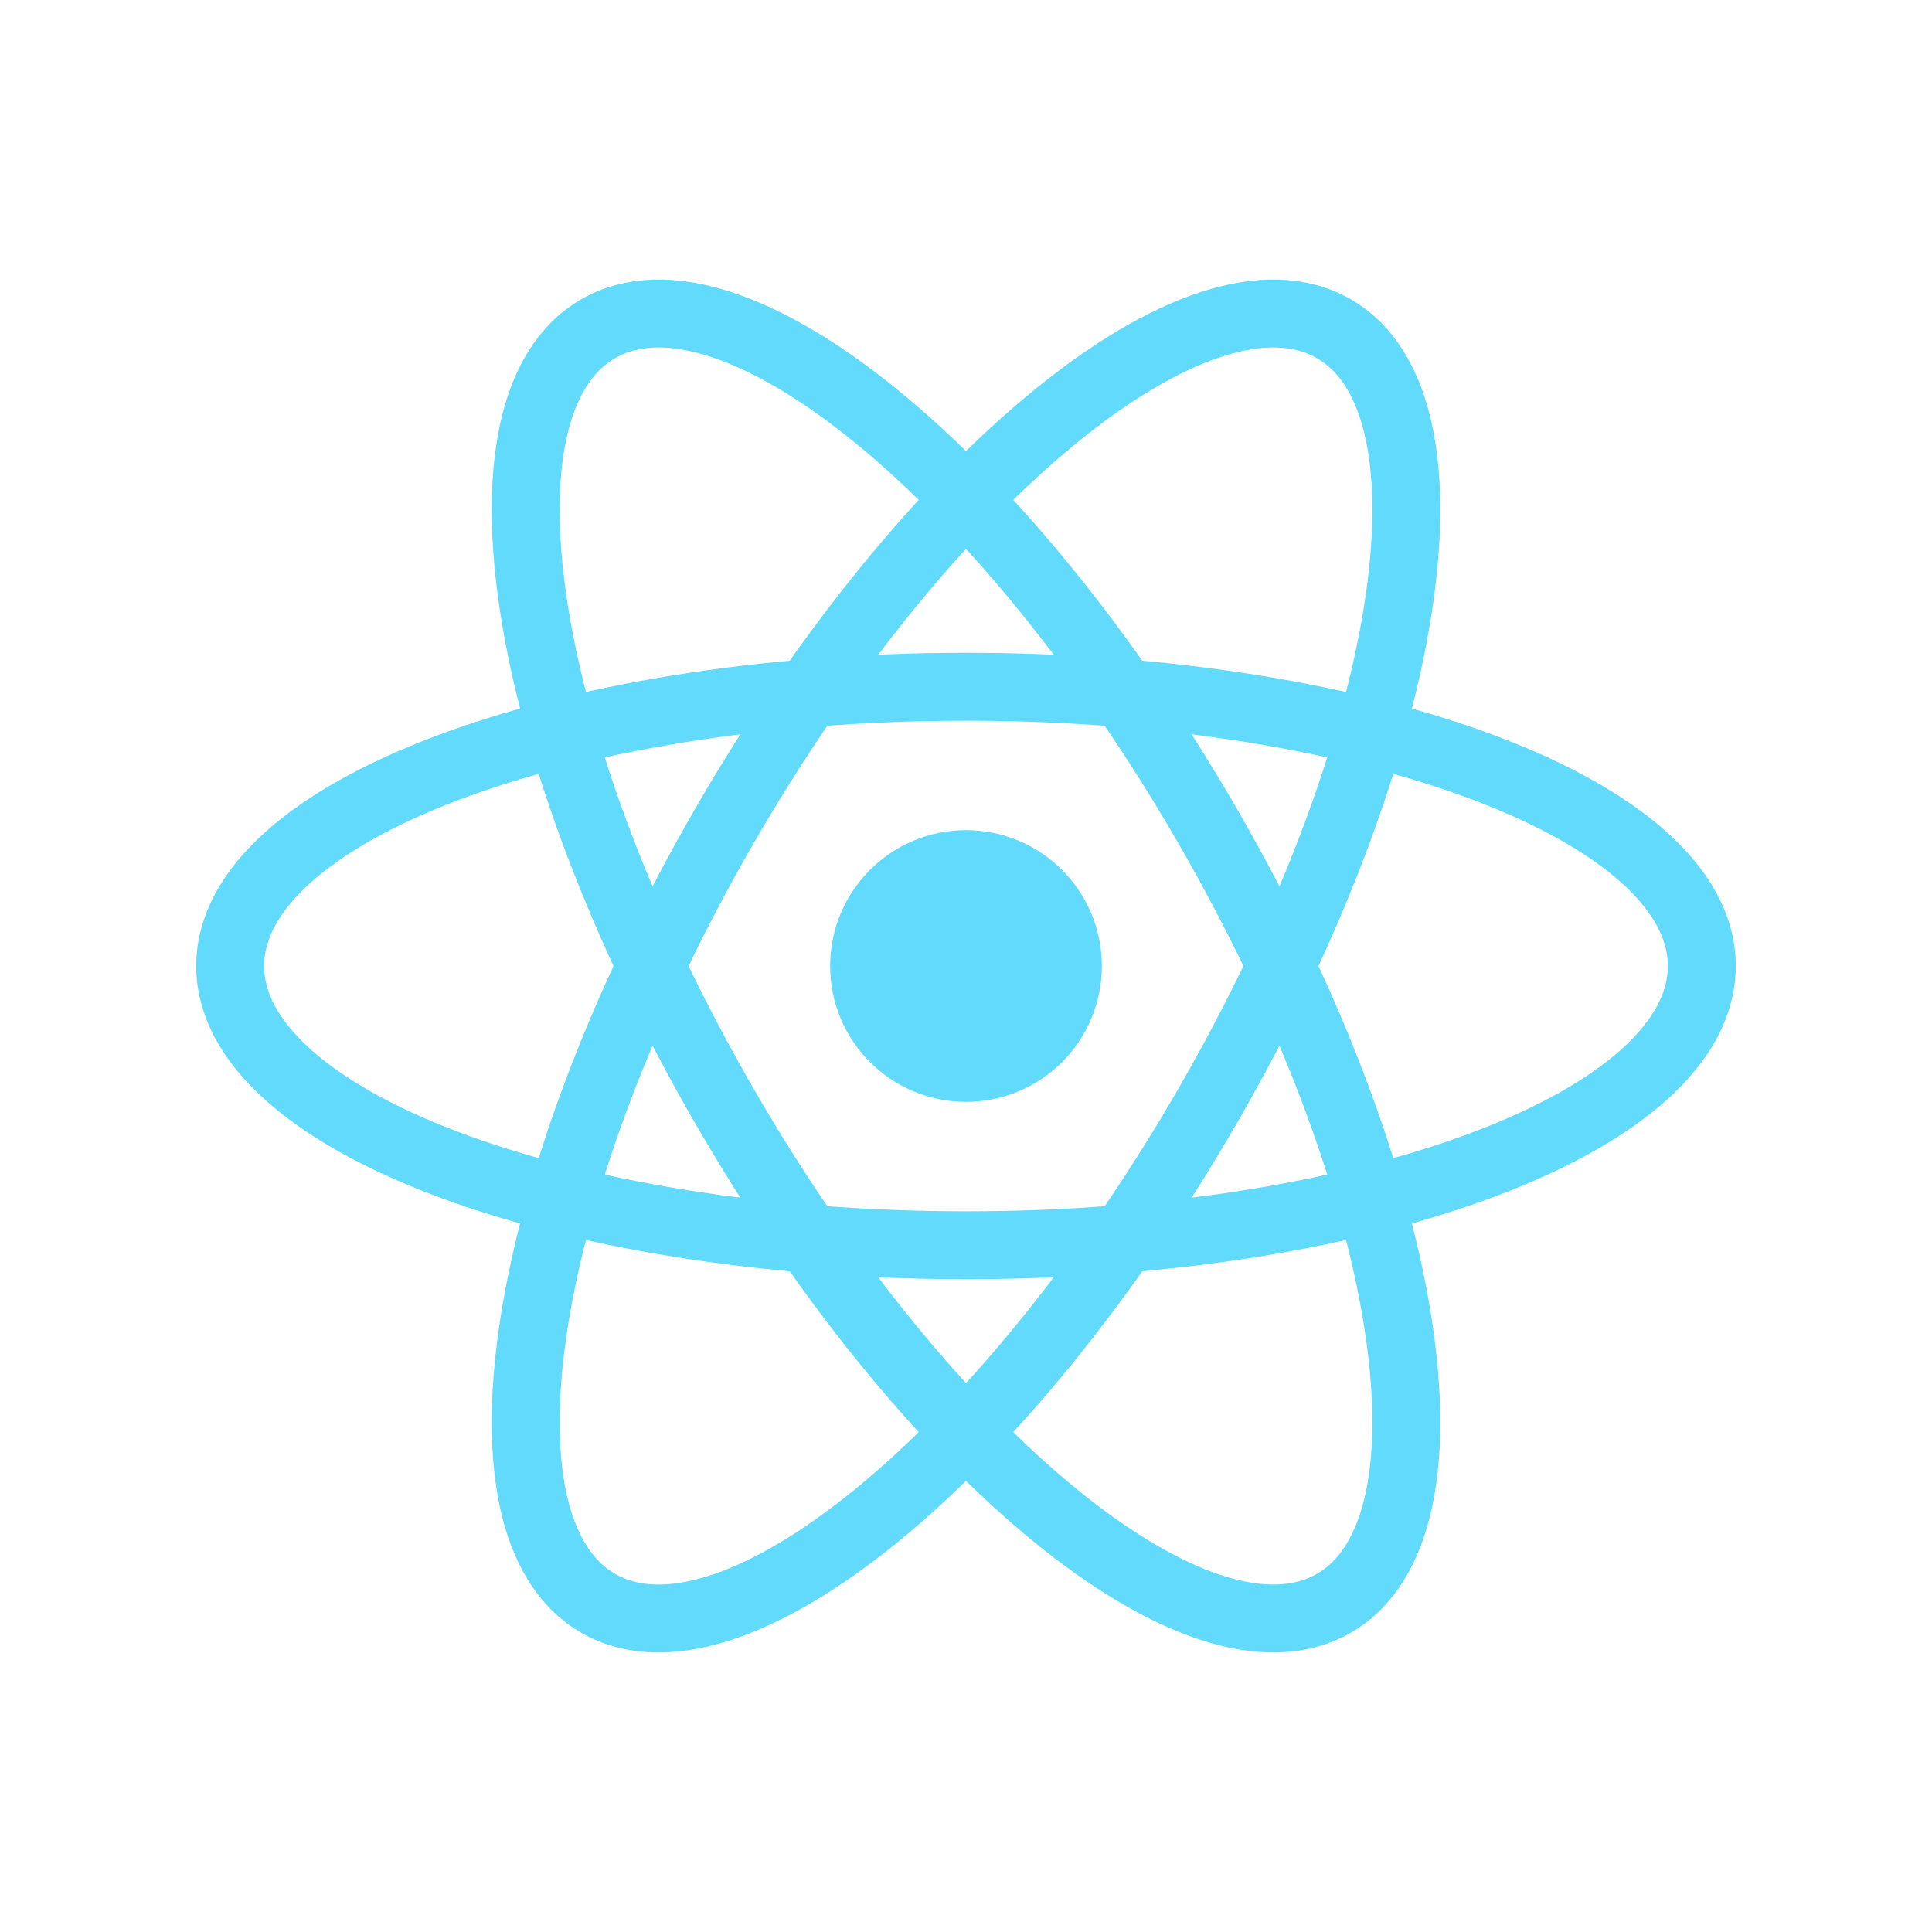
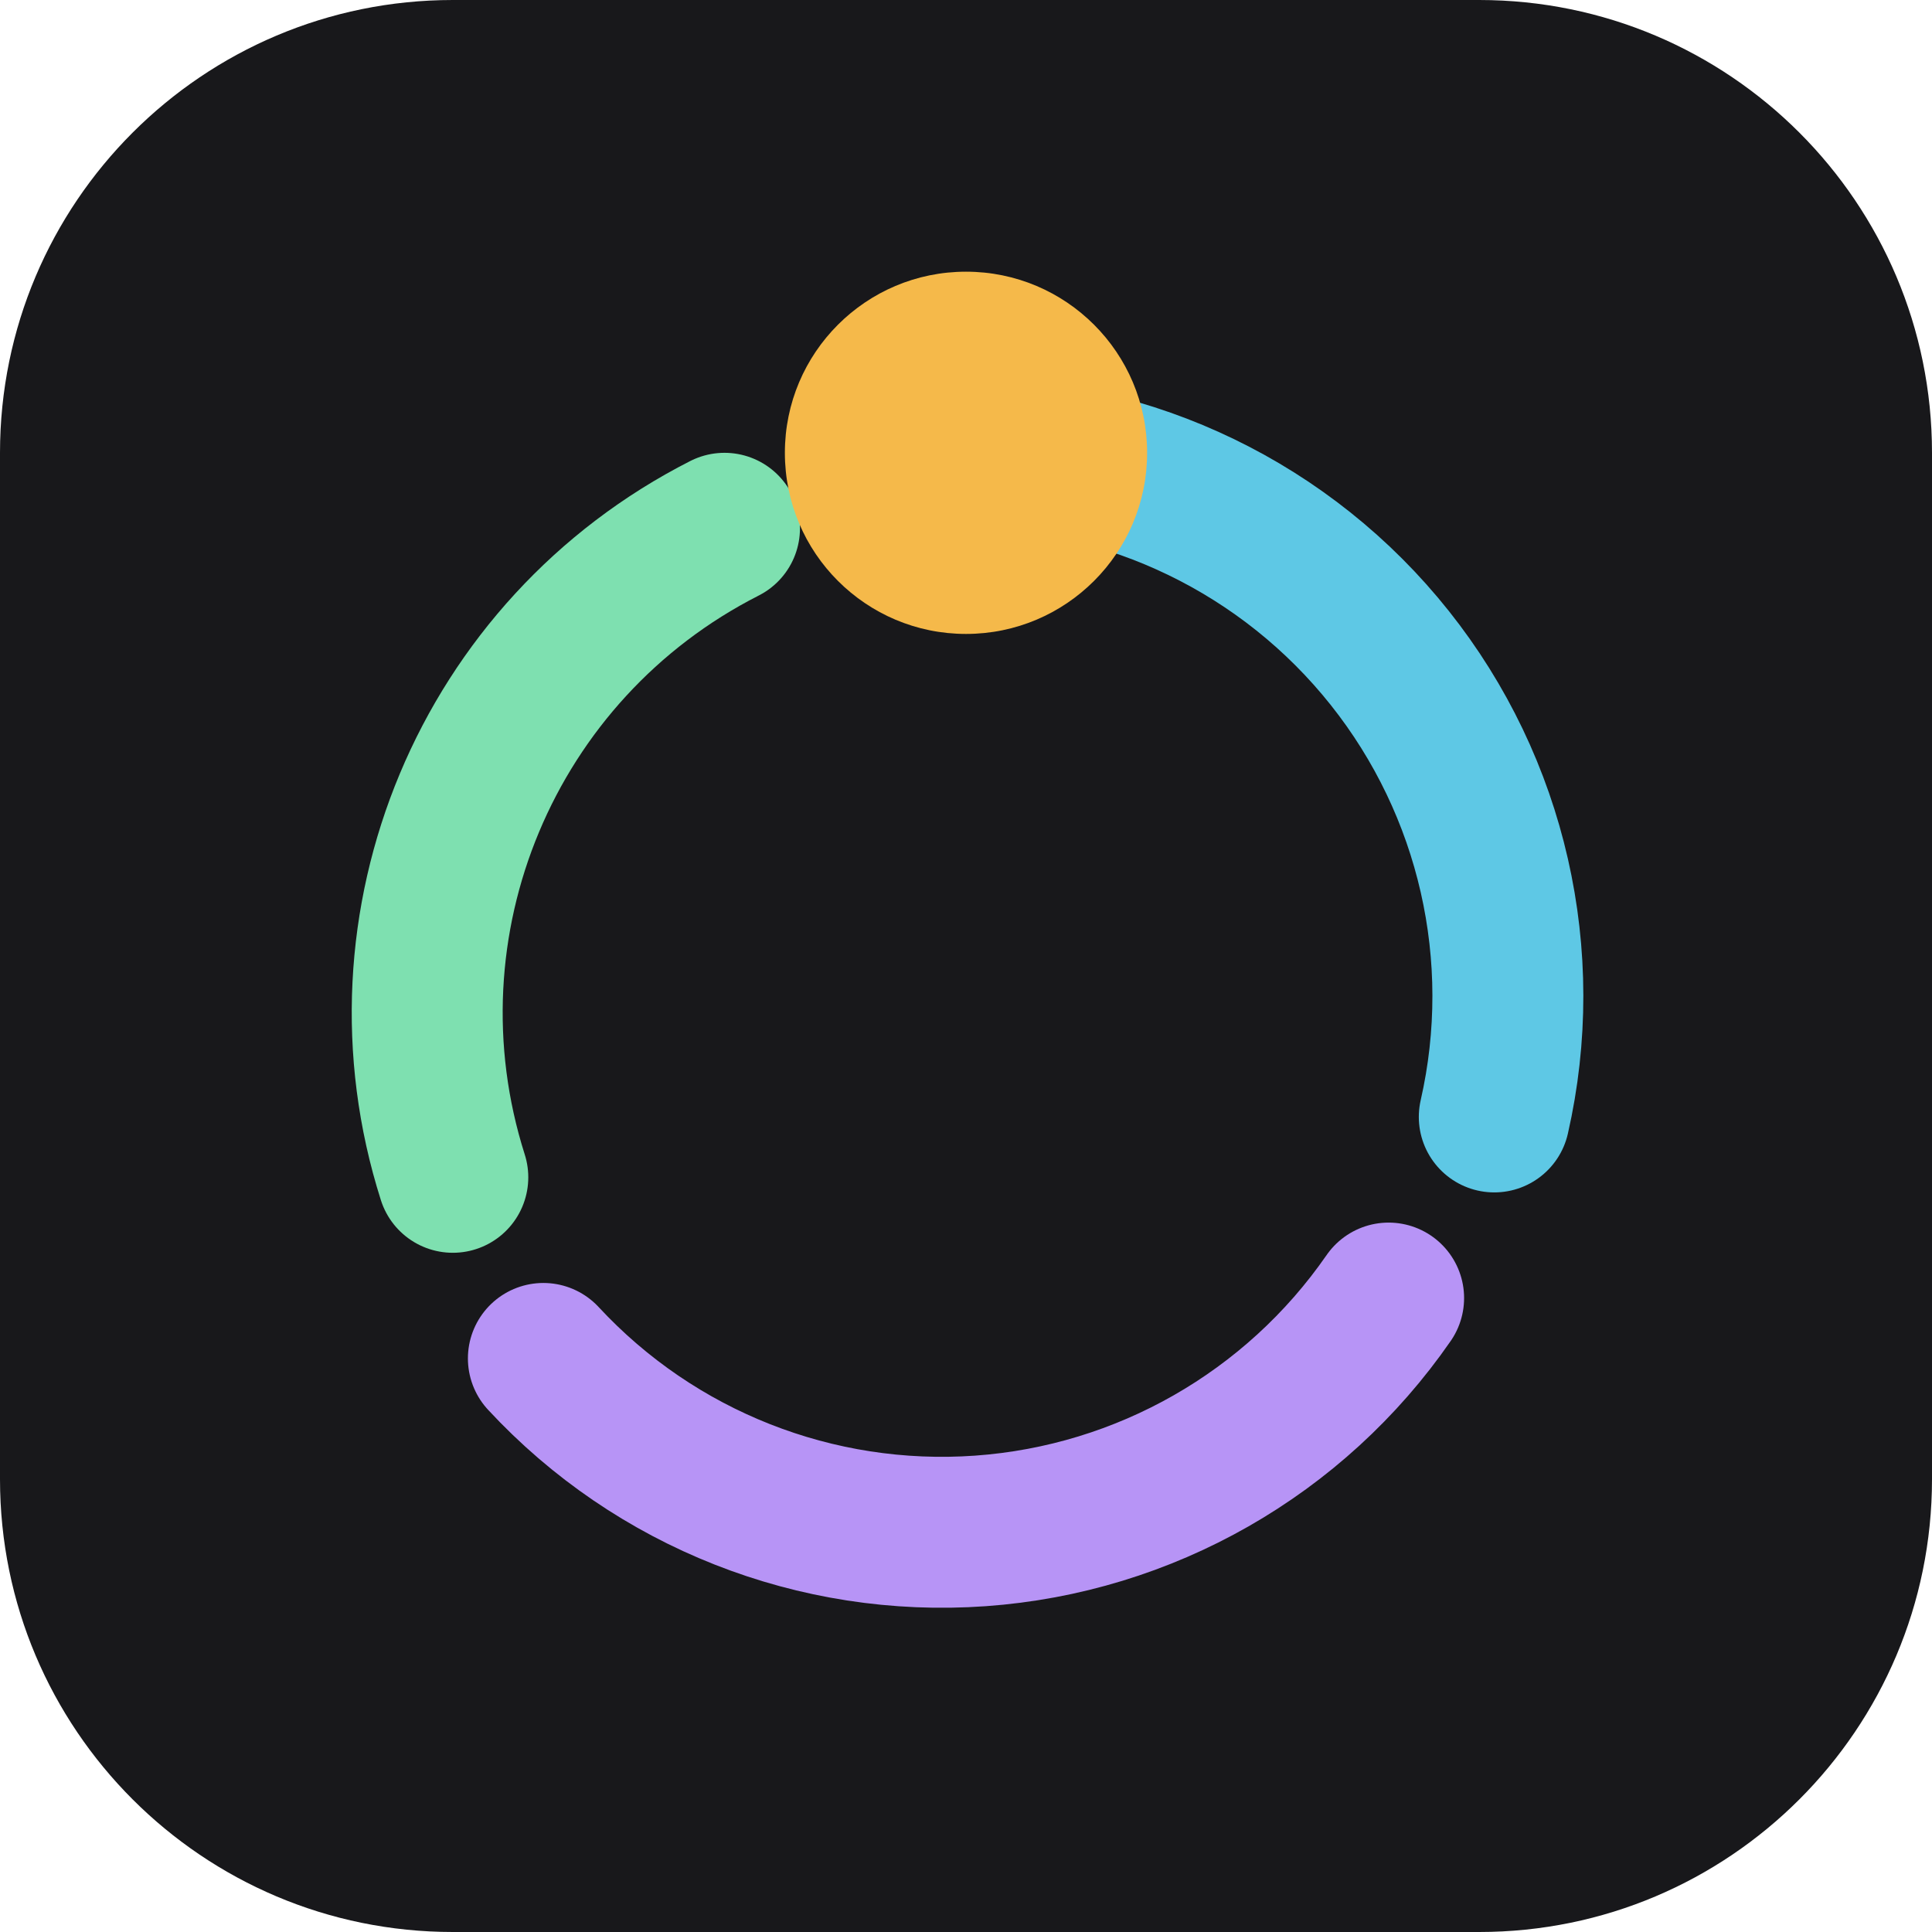
- <svg xmlns="http://www.w3.org/2000/svg" viewBox="0 0 512 512" width="512" height="512">
-   <g transform="translate(256,256)">
-     <g stroke="#61DAFB" stroke-width="18" fill="none">
-       <ellipse rx="195" ry="74" />
-       <ellipse rx="195" ry="74" transform="rotate(60)" />
-       <ellipse rx="195" ry="74" transform="rotate(120)" />
-     </g>
-     <circle r="36" fill="#61DAFB" />
-   </g>
+ <svg xmlns="http://www.w3.org/2000/svg" width="512" height="512" viewBox="0 0 64 64">
+   <rect width="64" height="64" rx="15" fill="#18181b" />
+   <path d="M32 15 A18 18 0 0 1 49.5 37" fill="none" stroke="#5ec8e5" stroke-width="5" stroke-linecap="round" />
+   <path d="M46 43 A18 18 0 0 1 18 45" fill="none" stroke="#b794f6" stroke-width="5" stroke-linecap="round" />
+   <path d="M15 39 A18 18 0 0 1 24 17.5" fill="none" stroke="#7ee0b0" stroke-width="5" stroke-linecap="round" />
+   <circle cx="32" cy="15" r="6" fill="#f5b94a" />
</svg>
